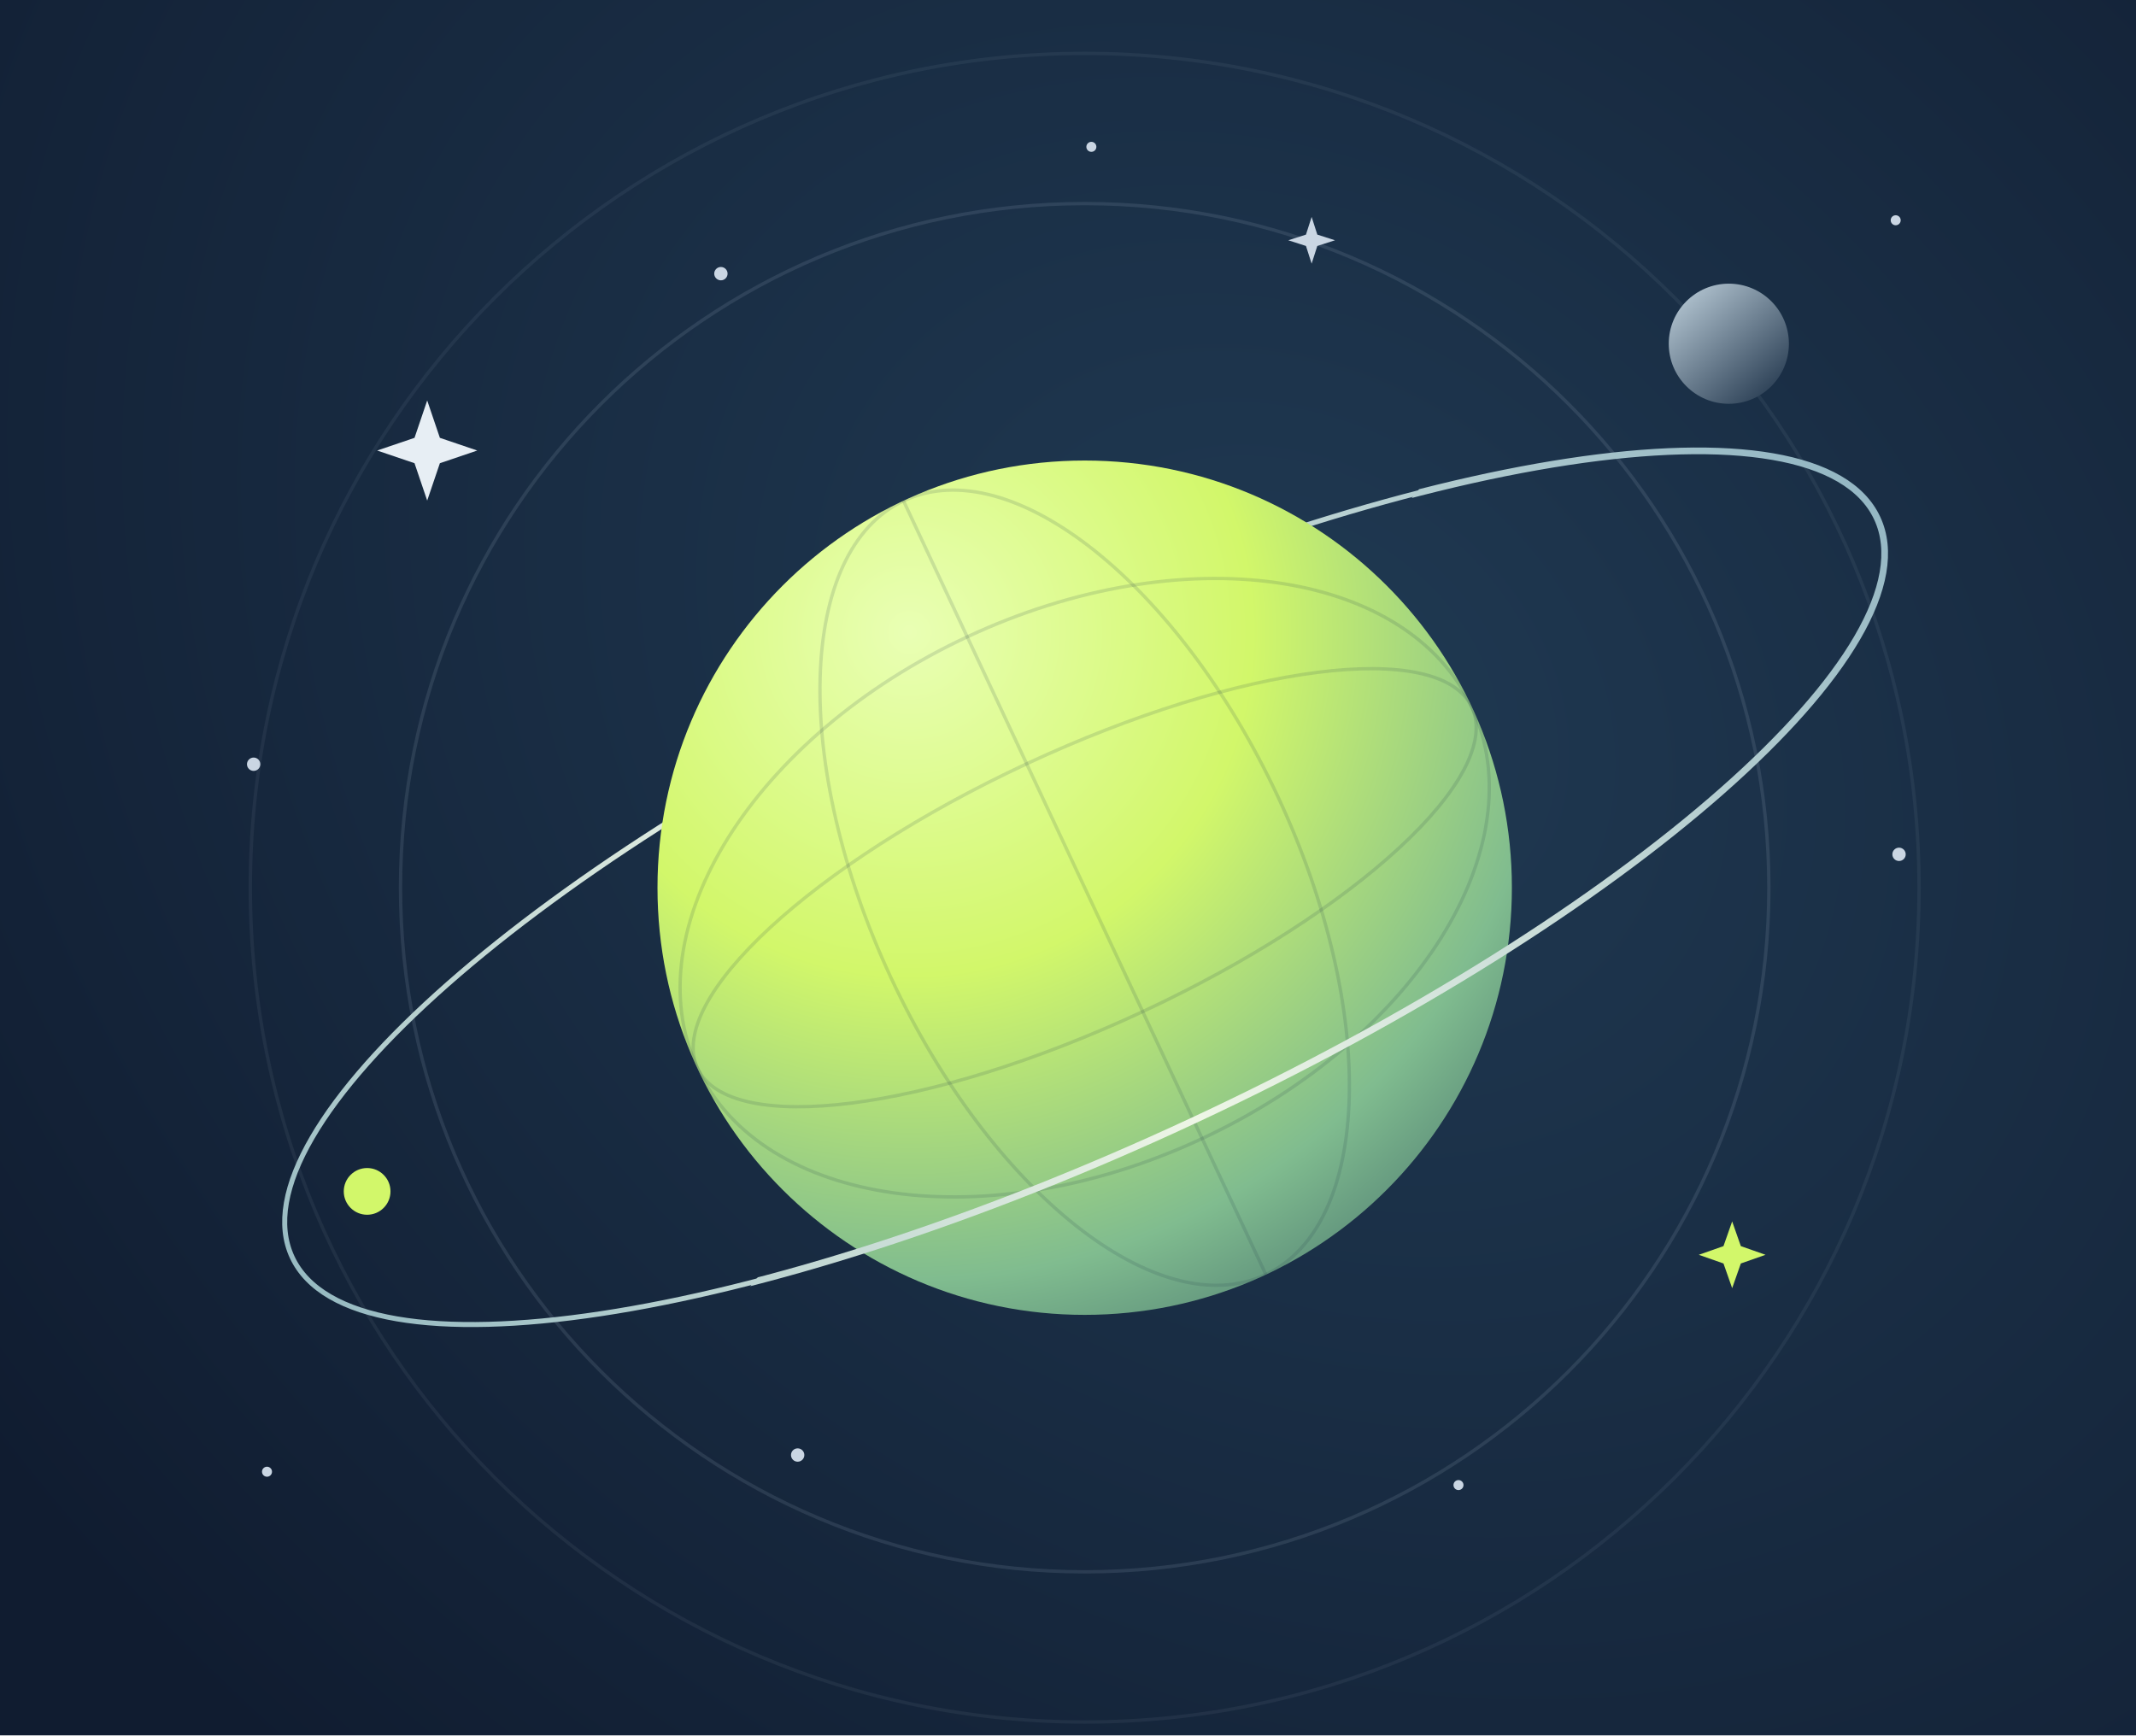
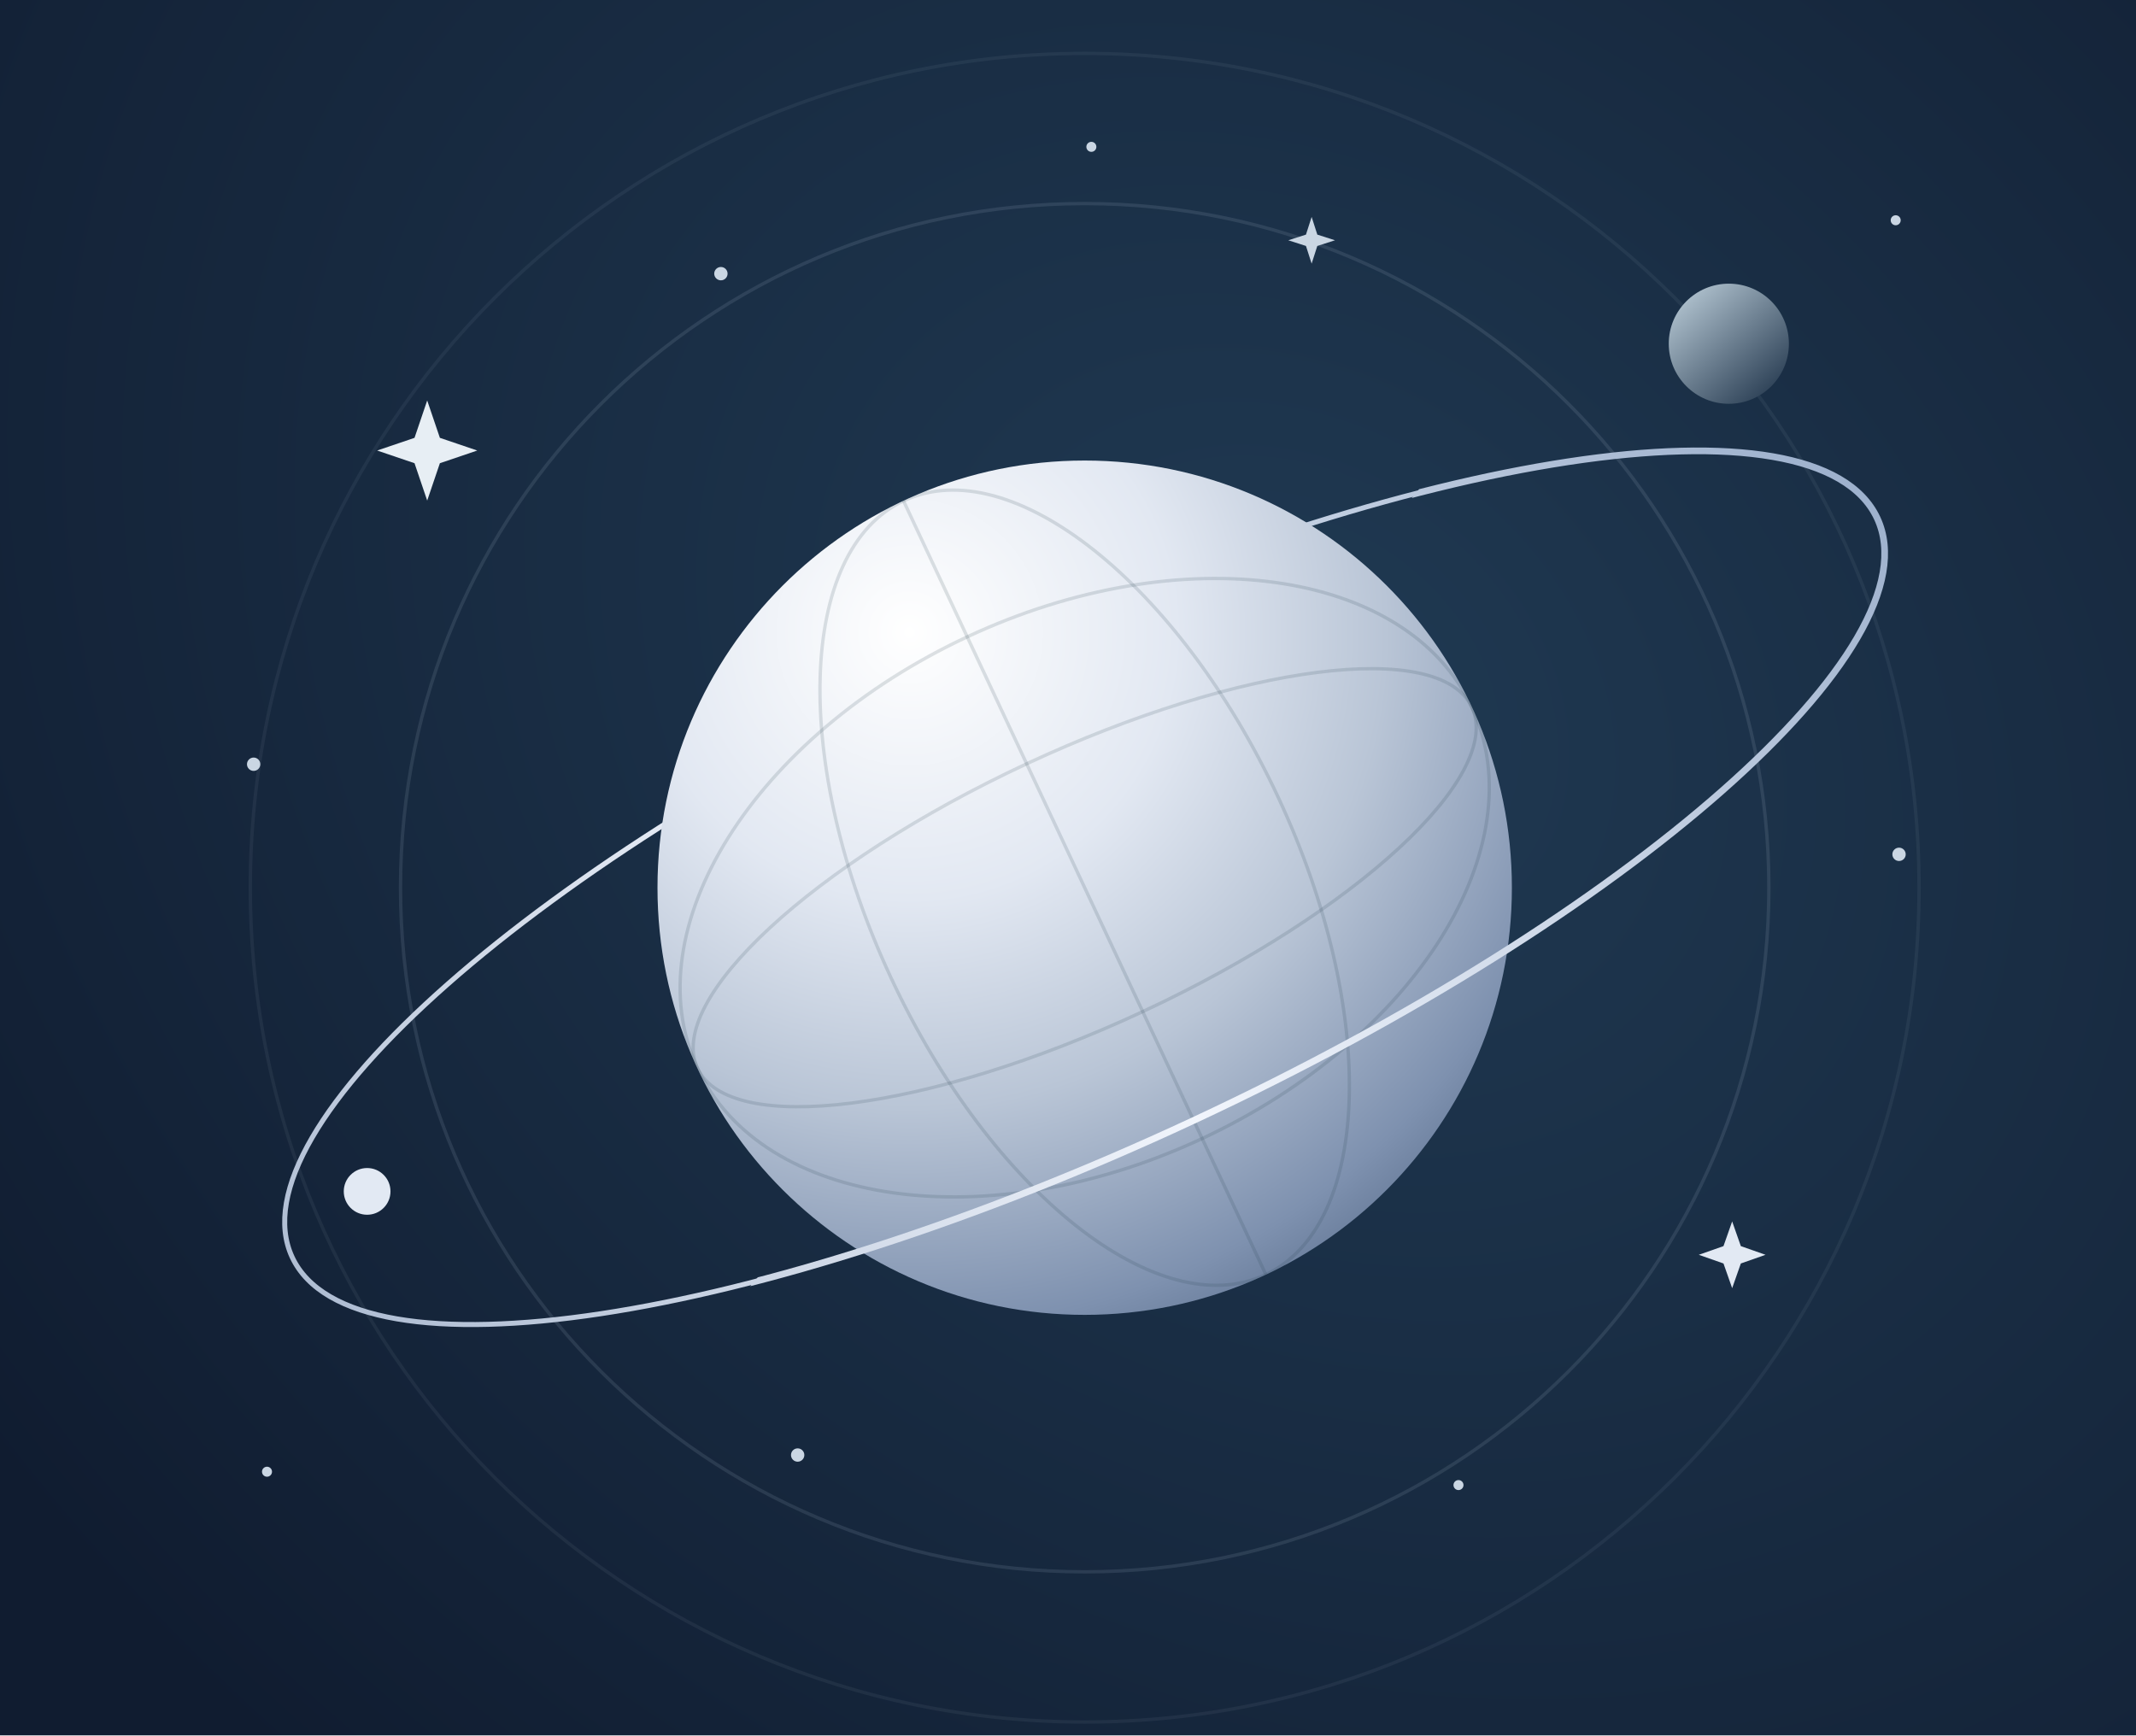
<svg xmlns="http://www.w3.org/2000/svg" viewBox="0 0 640 520" fill="none">
  <defs>
    <radialGradient id="sky" cx="0" cy="0" r="1" gradientTransform="translate(390 210) rotate(125) scale(440 550)" gradientUnits="userSpaceOnUse">
      <stop stop-color="#203a53" />
      <stop offset="1" stop-color="#101c30" />
    </radialGradient>
    <radialGradient id="planet" cx="0" cy="0" r="1" gradientTransform="translate(272 190) rotate(48) scale(285)" gradientUnits="userSpaceOnUse">
-       <stop stop-color="#e9ffb4" />
-       <stop offset=".36" stop-color="#d2f76a" />
-       <stop offset=".68" stop-color="#80bc8f" />
-       <stop offset="1" stop-color="#28495b" />
+       <stop stop-color="#ffffff" />
+       <stop offset=".28" stop-color="#e2e8f2" />
+       <stop offset=".5" stop-color="#b9c5d6" />
+       <stop offset=".73" stop-color="#7e91af" />
+       <stop offset="1" stop-color="#283d5b" />
    </radialGradient>
    <linearGradient id="orbit" x1="76" y1="350" x2="560" y2="155" gradientUnits="userSpaceOnUse">
-       <stop stop-color="#91b6bf" />
-       <stop offset=".45" stop-color="#eef6e6" />
-       <stop offset="1" stop-color="#90b4c2" />
+       <stop stop-color="#aab9d0" />
+       <stop offset=".45" stop-color="#f1f5fc" />
+       <stop offset="1" stop-color="#9aaecb" />
    </linearGradient>
    <linearGradient id="moon" x1="506" y1="89" x2="530" y2="116" gradientUnits="userSpaceOnUse">
      <stop stop-color="#aabcc9" />
      <stop offset="1" stop-color="#33475c" />
    </linearGradient>
    <clipPath id="globe">
      <circle cx="325" cy="266" r="128" />
    </clipPath>
    <clipPath id="front">
      <path d="M0 266h640v254H0z" transform="rotate(-25 325 266)" />
    </clipPath>
  </defs>
  <path fill="url(#sky)" d="M0 0h640v520H0z" />
  <circle cx="325" cy="266" r="205" stroke="#bfd4e3" stroke-opacity=".12" />
  <circle cx="325" cy="266" r="250" stroke="#bfd4e3" stroke-opacity=".07" />
  <ellipse cx="325" cy="266" rx="262" ry="77" transform="rotate(-25 325 266)" stroke="url(#orbit)" stroke-width="1.5" />
  <circle cx="325" cy="266" r="128" fill="url(#planet)" />
  <g clip-path="url(#globe)" stroke="#263f4b" stroke-opacity=".15">
    <ellipse cx="325" cy="266" rx="128" ry="41" transform="rotate(-25 325 266)" />
    <ellipse cx="325" cy="266" rx="128" ry="83" transform="rotate(-25 325 266)" />
    <ellipse cx="325" cy="266" rx="64" ry="128" transform="rotate(-25 325 266)" />
    <path d="m266 140 118 252" />
  </g>
  <ellipse cx="325" cy="266" rx="262" ry="77" transform="rotate(-25 325 266)" stroke="url(#orbit)" stroke-width="2" clip-path="url(#front)" />
  <circle cx="518" cy="103" r="18" fill="url(#moon)" />
-   <circle cx="110" cy="357" r="7" fill="#d2f76a" />
+   <circle cx="110" cy="357" r="7" fill="#e2e9f3" />
  <path d="m128 120 3.8 11.2L143 135l-11.2 3.8L128 150l-3.8-11.2L113 135l11.2-3.8z" fill="#e7eef4" />
-   <path d="m519 366 2.6 7.4 7.4 2.6-7.4 2.6-2.6 7.4-2.6-7.4-7.4-2.6 7.4-2.6z" fill="#d2f76a" />
+   <path d="m519 366 2.6 7.4 7.4 2.6-7.4 2.6-2.6 7.4-2.6-7.4-7.4-2.6 7.4-2.6z" fill="#e2e9f3" />
  <path d="m393 65 1.7 5.3L400 72l-5.3 1.7L393 79l-1.7-5.3L386 72l5.3-1.7z" fill="#cad6e3" />
  <g fill="#cad6e3">
    <circle cx="76" cy="229" r="2" />
    <circle cx="216" cy="82" r="2" />
    <circle cx="569" cy="256" r="2" />
    <circle cx="239" cy="436" r="2" />
    <circle cx="437" cy="445" r="1.5" />
    <circle cx="80" cy="441" r="1.5" />
    <circle cx="568" cy="66" r="1.5" />
    <circle cx="327" cy="44" r="1.5" />
  </g>
</svg>
